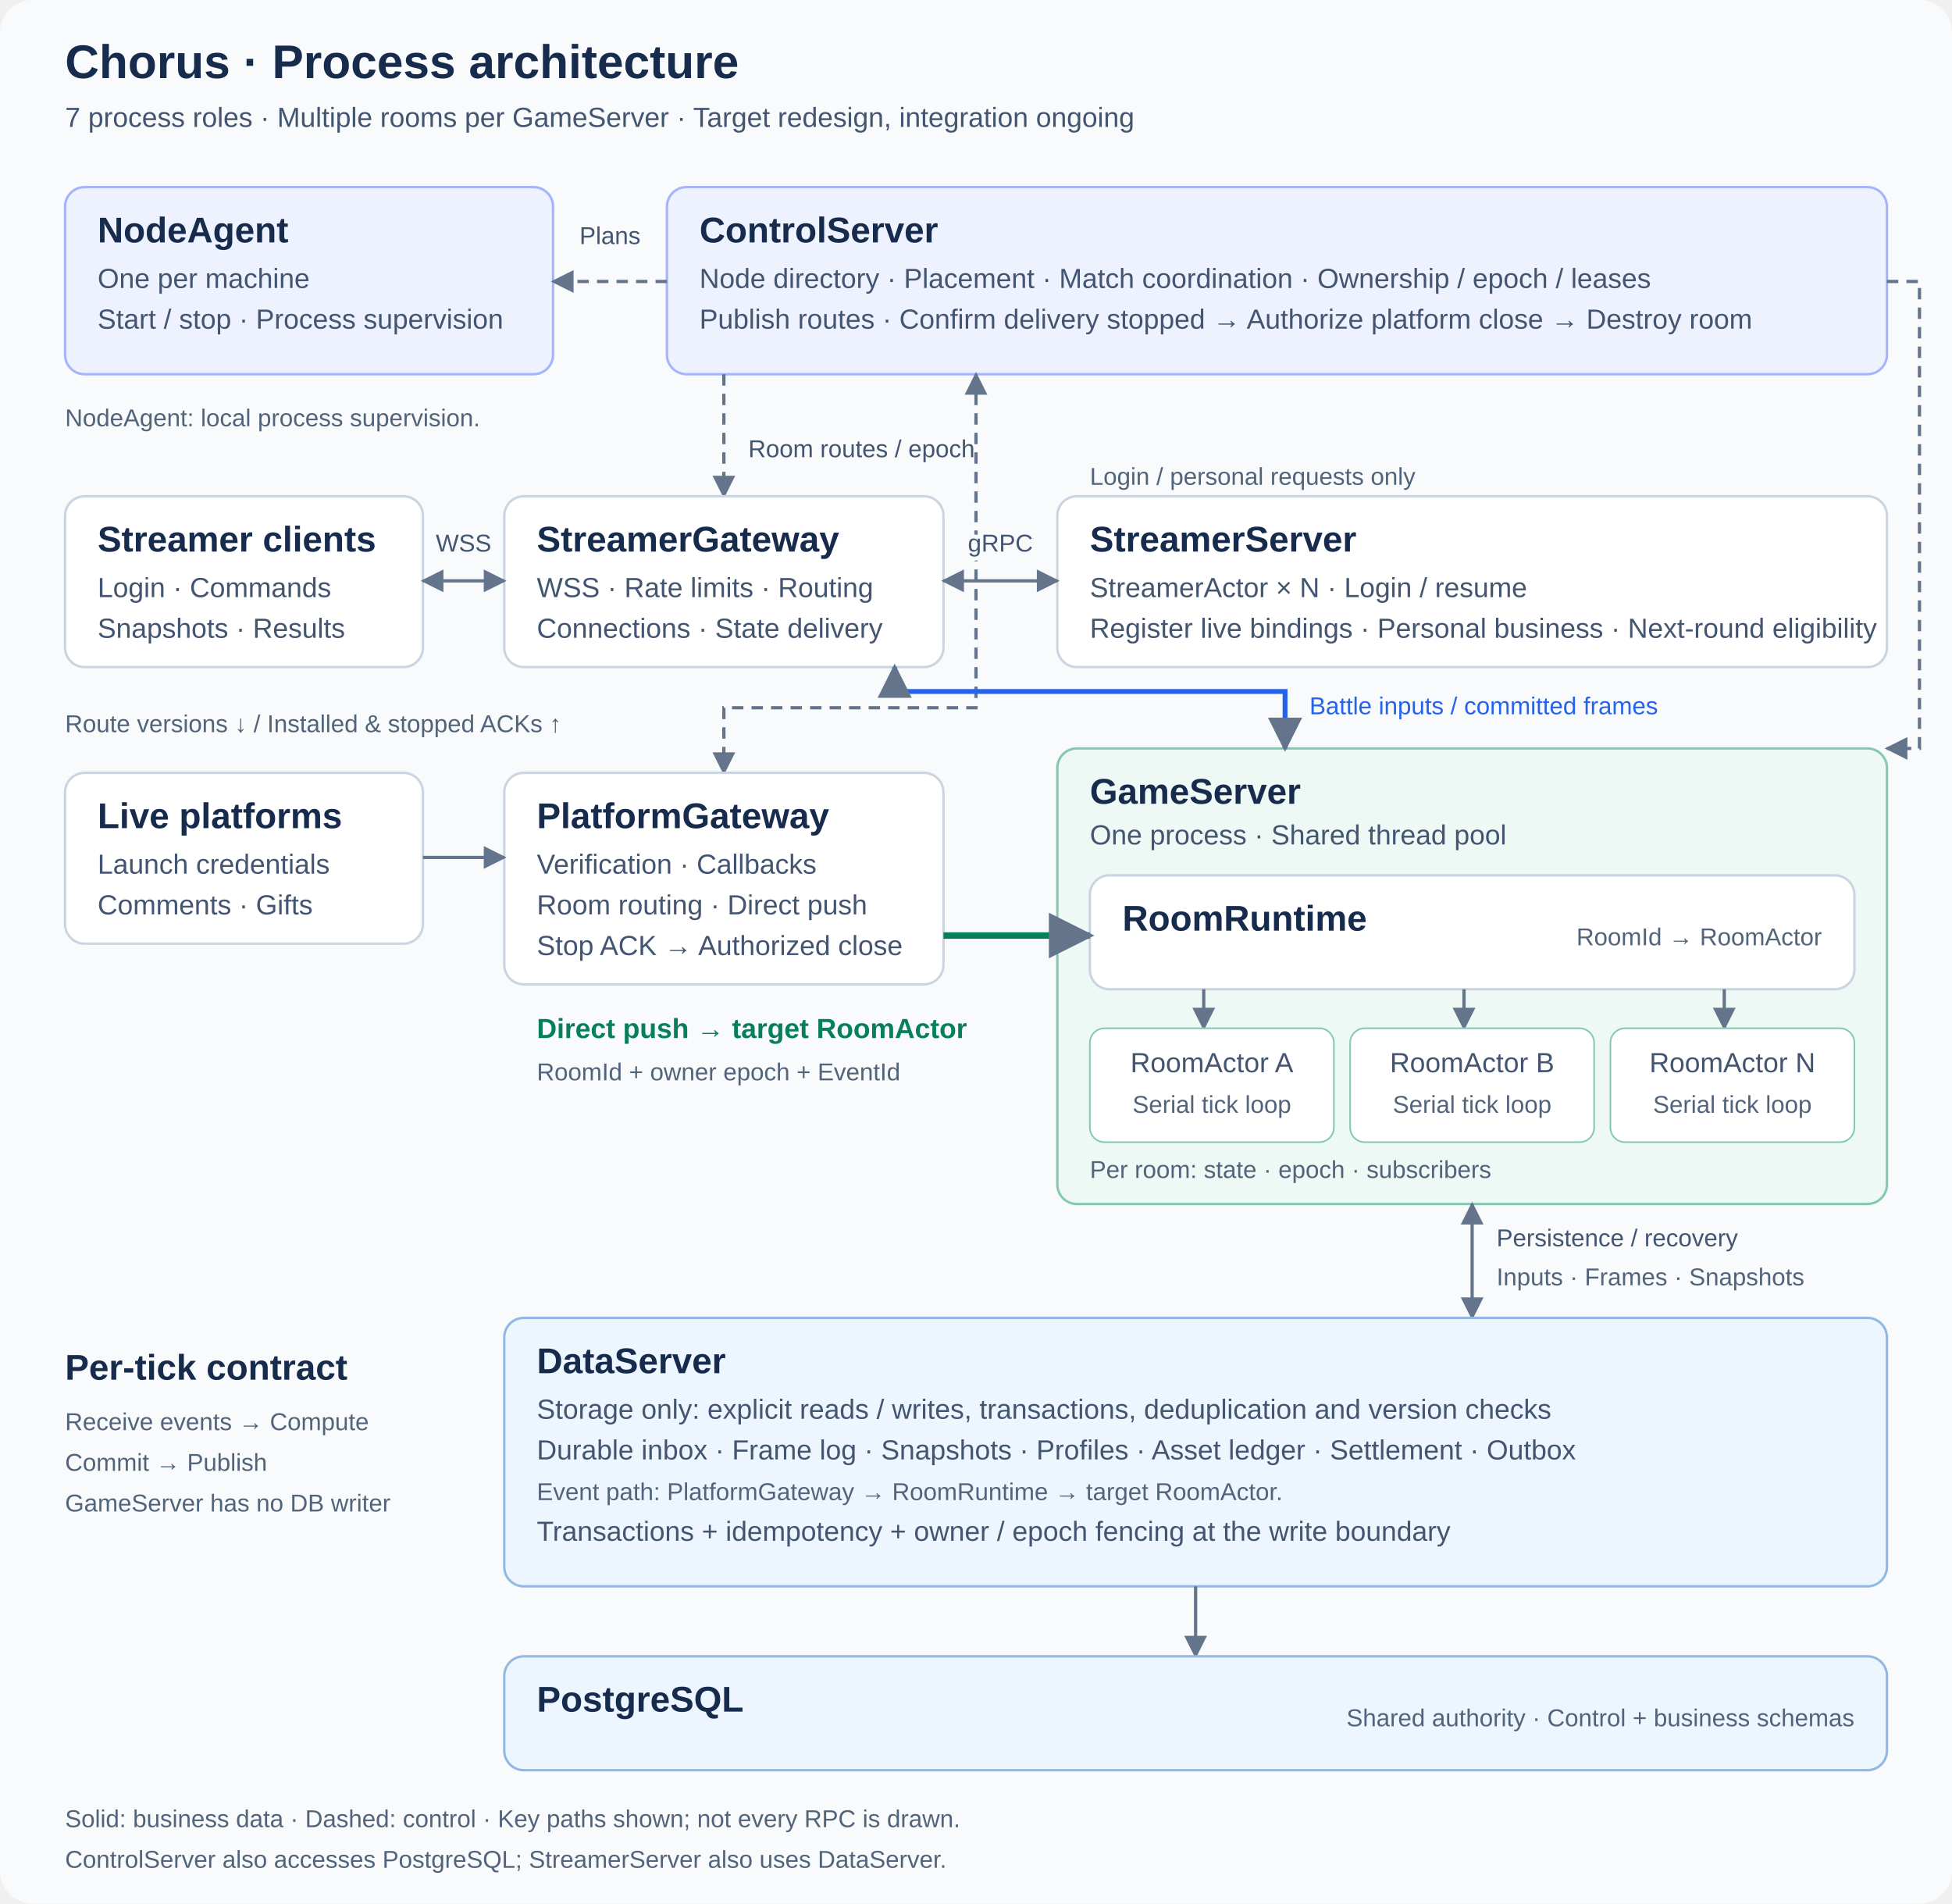
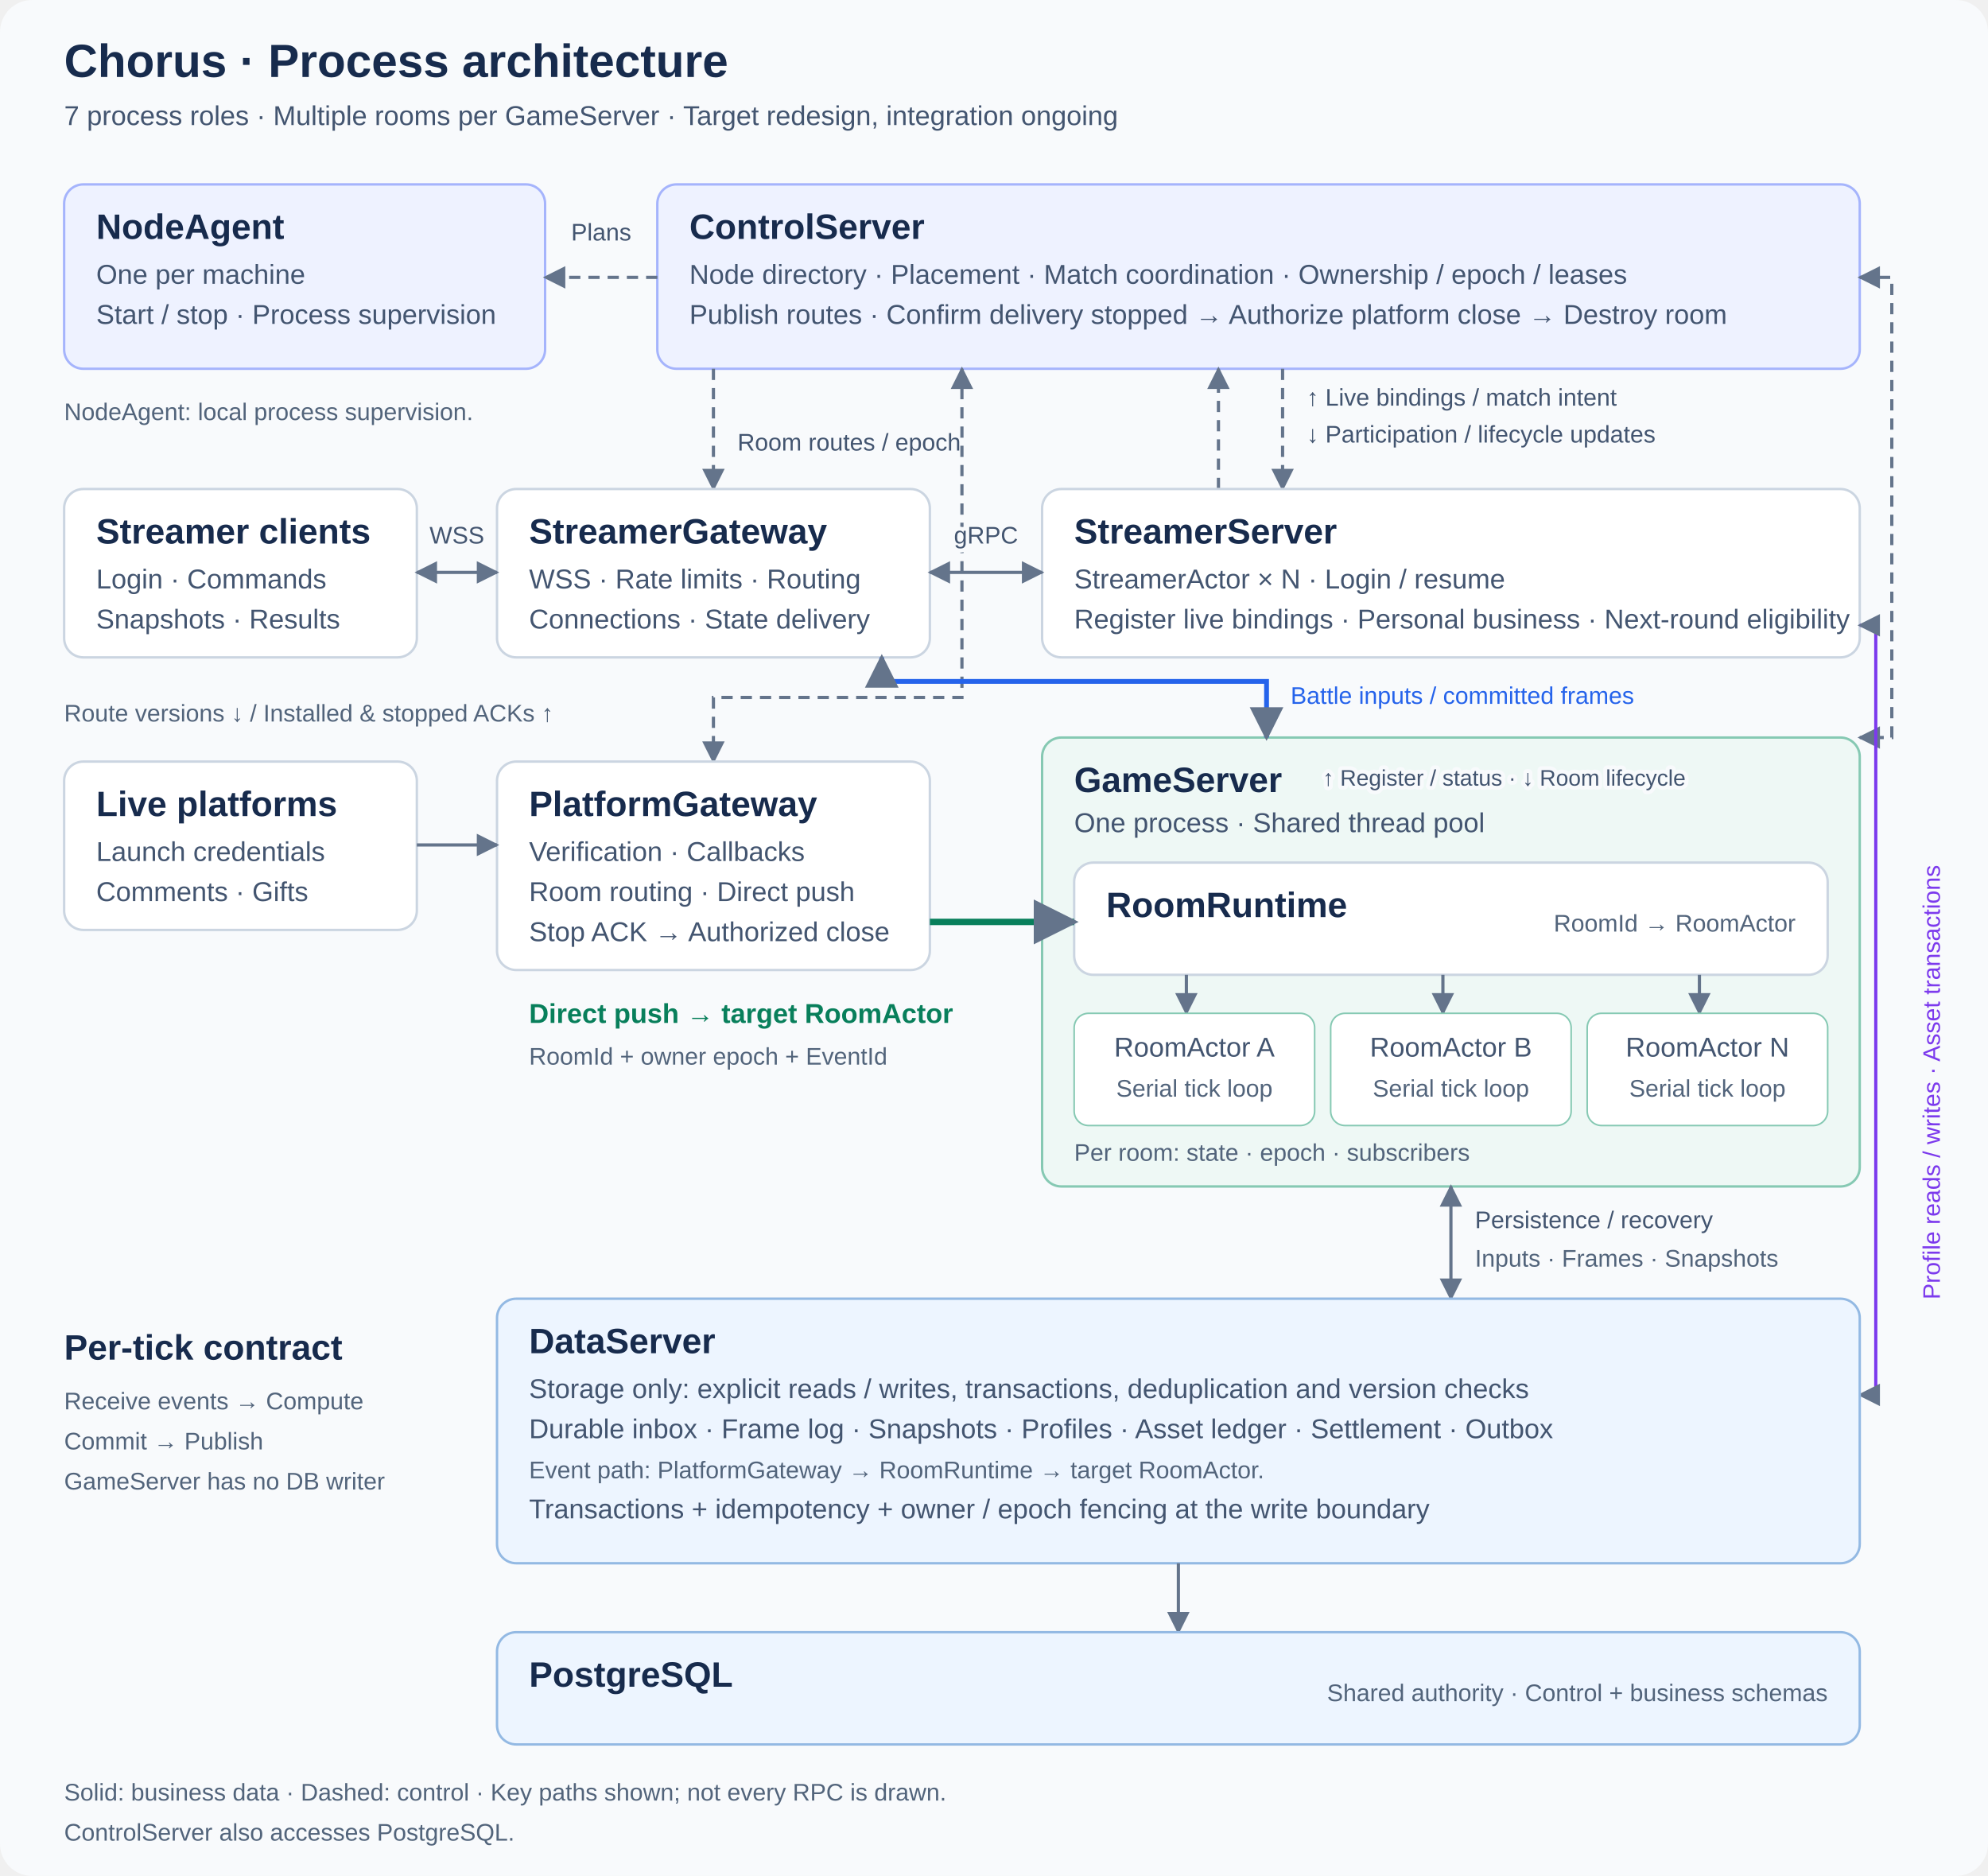
- <svg xmlns="http://www.w3.org/2000/svg" width="1200" height="1170" viewBox="0 0 1200 1170" role="img" aria-labelledby="title desc" xml:lang="en">
+ <svg xmlns="http://www.w3.org/2000/svg" width="1240" height="1170" viewBox="0 0 1240 1170" role="img" aria-labelledby="title desc" xml:lang="en">
  <defs>
    <marker id="arrow" viewBox="0 0 10 10" refX="9" refY="5" markerWidth="7" markerHeight="7" orient="auto-start-reverse">
      <path d="M0 0 L10 5 L0 10Z" fill="#64748b" />
    </marker>
  </defs>
  <style>text{font-family:Arial,'Noto Sans CJK SC','Microsoft YaHei',sans-serif;fill:#172b4d}.title{font-size:29px;font-weight:700}.name{font-size:22px;font-weight:700}.body{font-size:17px;fill:#435570}.small{font-size:15px;fill:#52647b}.label{font-size:15px;fill:#435570;paint-order:stroke;stroke:#f8fafc;stroke-width:5px;stroke-linejoin:round}.edge{fill:none;stroke:#64748b;stroke-width:2;marker-end:url(#arrow)}.control{stroke-dasharray:7 5}.box{stroke-width:1.5}</style>
-   <rect width="1200" height="1170" rx="20" fill="#f8fafc" />
+   <rect width="1240" height="1170" rx="20" fill="#f8fafc" />
  <text x="40" y="48" class="title" text-anchor="start">Chorus · Process architecture</text>
  <text x="40" y="78" class="body" text-anchor="start">7 process roles · Multiple rooms per GameServer · Target redesign, integration ongoing</text>
  <rect x="40" y="115" width="300" height="115" rx="12" fill="#eef2ff" stroke="#a5b4fc" class="box" />
  <text x="60" y="149" class="name" text-anchor="start">NodeAgent</text>
  <text x="60" y="177" class="body" text-anchor="start">One per machine</text>
  <text x="60" y="202" class="body" text-anchor="start">Start / stop · Process supervision</text>
  <rect x="410" y="115" width="750" height="115" rx="12" fill="#eef2ff" stroke="#a5b4fc" class="box" />
  <text x="430" y="149" class="name" text-anchor="start">ControlServer</text>
  <text x="430" y="177" class="body" text-anchor="start">Node directory · Placement · Match coordination · Ownership / epoch / leases</text>
  <text x="430" y="202" class="body" text-anchor="start">Publish routes · Confirm delivery stopped → Authorize platform close → Destroy room</text>
  <path d="M410 173 H340" class="edge control" />
  <text x="375" y="150" class="label" text-anchor="middle">Plans</text>
  <text x="40" y="262" class="small" text-anchor="start">NodeAgent: local process supervision.</text>
-   <path d="M1160 173 H1180 V460 H1160" class="edge control" />
+   <path d="M1160 173 H1180 V460 H1160" marker-start="url(#arrow)" class="edge control" />
+   <path d="M760 305 V230" class="edge control" />
+   <path d="M800 230 V305" class="edge control" />
+   <text x="815" y="253" class="label">↑ Live bindings / match intent</text>
+   <text x="815" y="276" class="label">↓ Participation / lifecycle updates</text>
  <path d="M445 230 V305" class="edge control" />
  <text x="460" y="281" class="label">Room routes / epoch</text>
  <path d="M600 230 V435 H445 V475" marker-start="url(#arrow)" class="edge control" />
  <text x="40" y="450" class="small">Route versions ↓ / Installed &amp; stopped ACKs ↑</text>
  <rect x="40" y="305" width="220" height="105" rx="12" fill="#ffffff" stroke="#cbd5e1" class="box" />
  <text x="60" y="339" class="name" text-anchor="start">Streamer clients</text>
  <text x="60" y="367" class="body" text-anchor="start">Login · Commands</text>
  <text x="60" y="392" class="body" text-anchor="start">Snapshots · Results</text>
  <rect x="310" y="305" width="270" height="105" rx="12" fill="#ffffff" stroke="#cbd5e1" class="box" />
  <text x="330" y="339" class="name" text-anchor="start">StreamerGateway</text>
  <text x="330" y="367" class="body" text-anchor="start">WSS · Rate limits · Routing</text>
  <text x="330" y="392" class="body" text-anchor="start">Connections · State delivery</text>
  <rect x="650" y="305" width="510" height="105" rx="12" fill="#ffffff" stroke="#cbd5e1" class="box" />
  <text x="670" y="339" class="name" text-anchor="start">StreamerServer</text>
  <text x="670" y="367" class="body" text-anchor="start">StreamerActor × N · Login / resume</text>
  <text x="670" y="392" class="body" text-anchor="start">Register live bindings · Personal business · Next-round eligibility</text>
  <path d="M260 357 H310" marker-start="url(#arrow)" class="edge" />
  <path d="M580 357 H650" marker-start="url(#arrow)" class="edge" />
  <text x="285" y="339" class="label" text-anchor="middle">WSS</text>
  <text x="615" y="339" class="label" text-anchor="middle">gRPC</text>
-   <text x="670" y="298" class="small">Login / personal requests only</text>
  <rect x="40" y="475" width="220" height="105" rx="12" fill="#ffffff" stroke="#cbd5e1" class="box" />
  <text x="60" y="509" class="name" text-anchor="start">Live platforms</text>
  <text x="60" y="537" class="body" text-anchor="start">Launch credentials</text>
  <text x="60" y="562" class="body" text-anchor="start">Comments · Gifts</text>
  <rect x="310" y="475" width="270" height="130" rx="12" fill="#ffffff" stroke="#cbd5e1" class="box" />
  <text x="330" y="509" class="name" text-anchor="start">PlatformGateway</text>
  <text x="330" y="537" class="body" text-anchor="start">Verification · Callbacks</text>
  <text x="330" y="562" class="body" text-anchor="start">Room routing · Direct push</text>
  <text x="330" y="587" class="body" text-anchor="start">Stop ACK → Authorized close</text>
  <path d="M260 527 H310" class="edge" />
  <rect x="650" y="460" width="510" height="280" rx="12" fill="#eef8f5" stroke="#86c9b3" class="box" />
  <text x="670" y="494" class="name" text-anchor="start">GameServer</text>
+   <text x="825" y="490" class="label" style="font-size:14px">↑ Register / status · ↓ Room lifecycle</text>
  <text x="670" y="519" class="body" text-anchor="start">One process · Shared thread pool</text>
  <rect x="670" y="538" width="470" height="70" rx="12" fill="#ffffff" stroke="#cbd5e1" class="box" />
  <text x="690" y="572" class="name" text-anchor="start">RoomRuntime</text>
  <text x="1120" y="581" class="small" text-anchor="end">RoomId → RoomActor</text>
  <path d="M550 410 V425 H790 V460" marker-start="url(#arrow)" class="edge" style="stroke:#2563eb;stroke-width:3" />
  <text x="805" y="439" class="label" style="fill:#2563eb">Battle inputs / committed frames</text>
  <path d="M740 608 V632" class="edge" />
  <rect x="670" y="632" width="150" height="70" rx="9" fill="#fff" stroke="#86c9b3" />
  <text x="745" y="659" class="body" text-anchor="middle">RoomActor A</text>
  <text x="745" y="684" class="small" text-anchor="middle">Serial tick loop</text>
  <path d="M900 608 V632" class="edge" />
  <rect x="830" y="632" width="150" height="70" rx="9" fill="#fff" stroke="#86c9b3" />
  <text x="905" y="659" class="body" text-anchor="middle">RoomActor B</text>
  <text x="905" y="684" class="small" text-anchor="middle">Serial tick loop</text>
  <path d="M1060 608 V632" class="edge" />
  <rect x="990" y="632" width="150" height="70" rx="9" fill="#fff" stroke="#86c9b3" />
  <text x="1065" y="659" class="body" text-anchor="middle">RoomActor N</text>
  <text x="1065" y="684" class="small" text-anchor="middle">Serial tick loop</text>
  <text x="670" y="724" class="small" text-anchor="start">Per room: state · epoch · subscribers</text>
  <path d="M580 575 H670" class="edge" style="stroke:#087f5b;stroke-width:4" />
  <text x="330" y="638" class="body" style="font-weight:700;fill:#087f5b">Direct push → target RoomActor</text>
  <text x="330" y="664" class="small">RoomId + owner epoch + EventId</text>
+   <path d="M1160 390 H1170 V870 H1160" marker-start="url(#arrow)" class="edge" style="stroke:#7c3aed" />
+   <text transform="translate(1210 675) rotate(-90)" text-anchor="middle" class="small" style="fill:#7c3aed">Profile reads / writes · Asset transactions</text>
  <path d="M905 740 V810" marker-start="url(#arrow)" class="edge" />
  <text x="920" y="766" class="label">Persistence / recovery</text>
  <text x="920" y="790" class="small">Inputs · Frames · Snapshots</text>
  <rect x="310" y="810" width="850" height="165" rx="12" fill="#edf5ff" stroke="#93b9e3" class="box" />
  <text x="330" y="844" class="name" text-anchor="start">DataServer</text>
  <text x="330" y="872" class="body">Storage only: explicit reads / writes, transactions, deduplication and version checks</text>
  <text x="330" y="897" class="body" text-anchor="start">Durable inbox · Frame log · Snapshots · Profiles · Asset ledger · Settlement · Outbox</text>
  <text x="330" y="947" class="body" text-anchor="start">Transactions + idempotency + owner / epoch fencing at the write boundary</text>
  <text x="330" y="922" class="small">Event path: PlatformGateway → RoomRuntime → target RoomActor.</text>
  <path d="M735 975 V1018" class="edge" />
  <rect x="310" y="1018" width="850" height="70" rx="12" fill="#edf5ff" stroke="#93b9e3" class="box" />
  <text x="330" y="1052" class="name" text-anchor="start">PostgreSQL</text>
  <text x="1140" y="1061" class="small" text-anchor="end">Shared authority · Control + business schemas</text>
  <text x="40" y="848" class="name" text-anchor="start">Per-tick contract</text>
  <text x="40" y="879" class="small" text-anchor="start">Receive events → Compute</text>
  <text x="40" y="904" class="small" text-anchor="start">Commit → Publish</text>
  <text x="40" y="929" class="small" text-anchor="start">GameServer has no DB writer</text>
  <text x="40" y="1123" class="small" text-anchor="start">Solid: business data   ·   Dashed: control   ·   Key paths shown; not every RPC is drawn.</text>
-   <text x="40" y="1148" class="small" text-anchor="start">ControlServer also accesses PostgreSQL; StreamerServer also uses DataServer.</text>
+   <text x="40" y="1148" class="small" text-anchor="start">ControlServer also accesses PostgreSQL.</text>
</svg>
